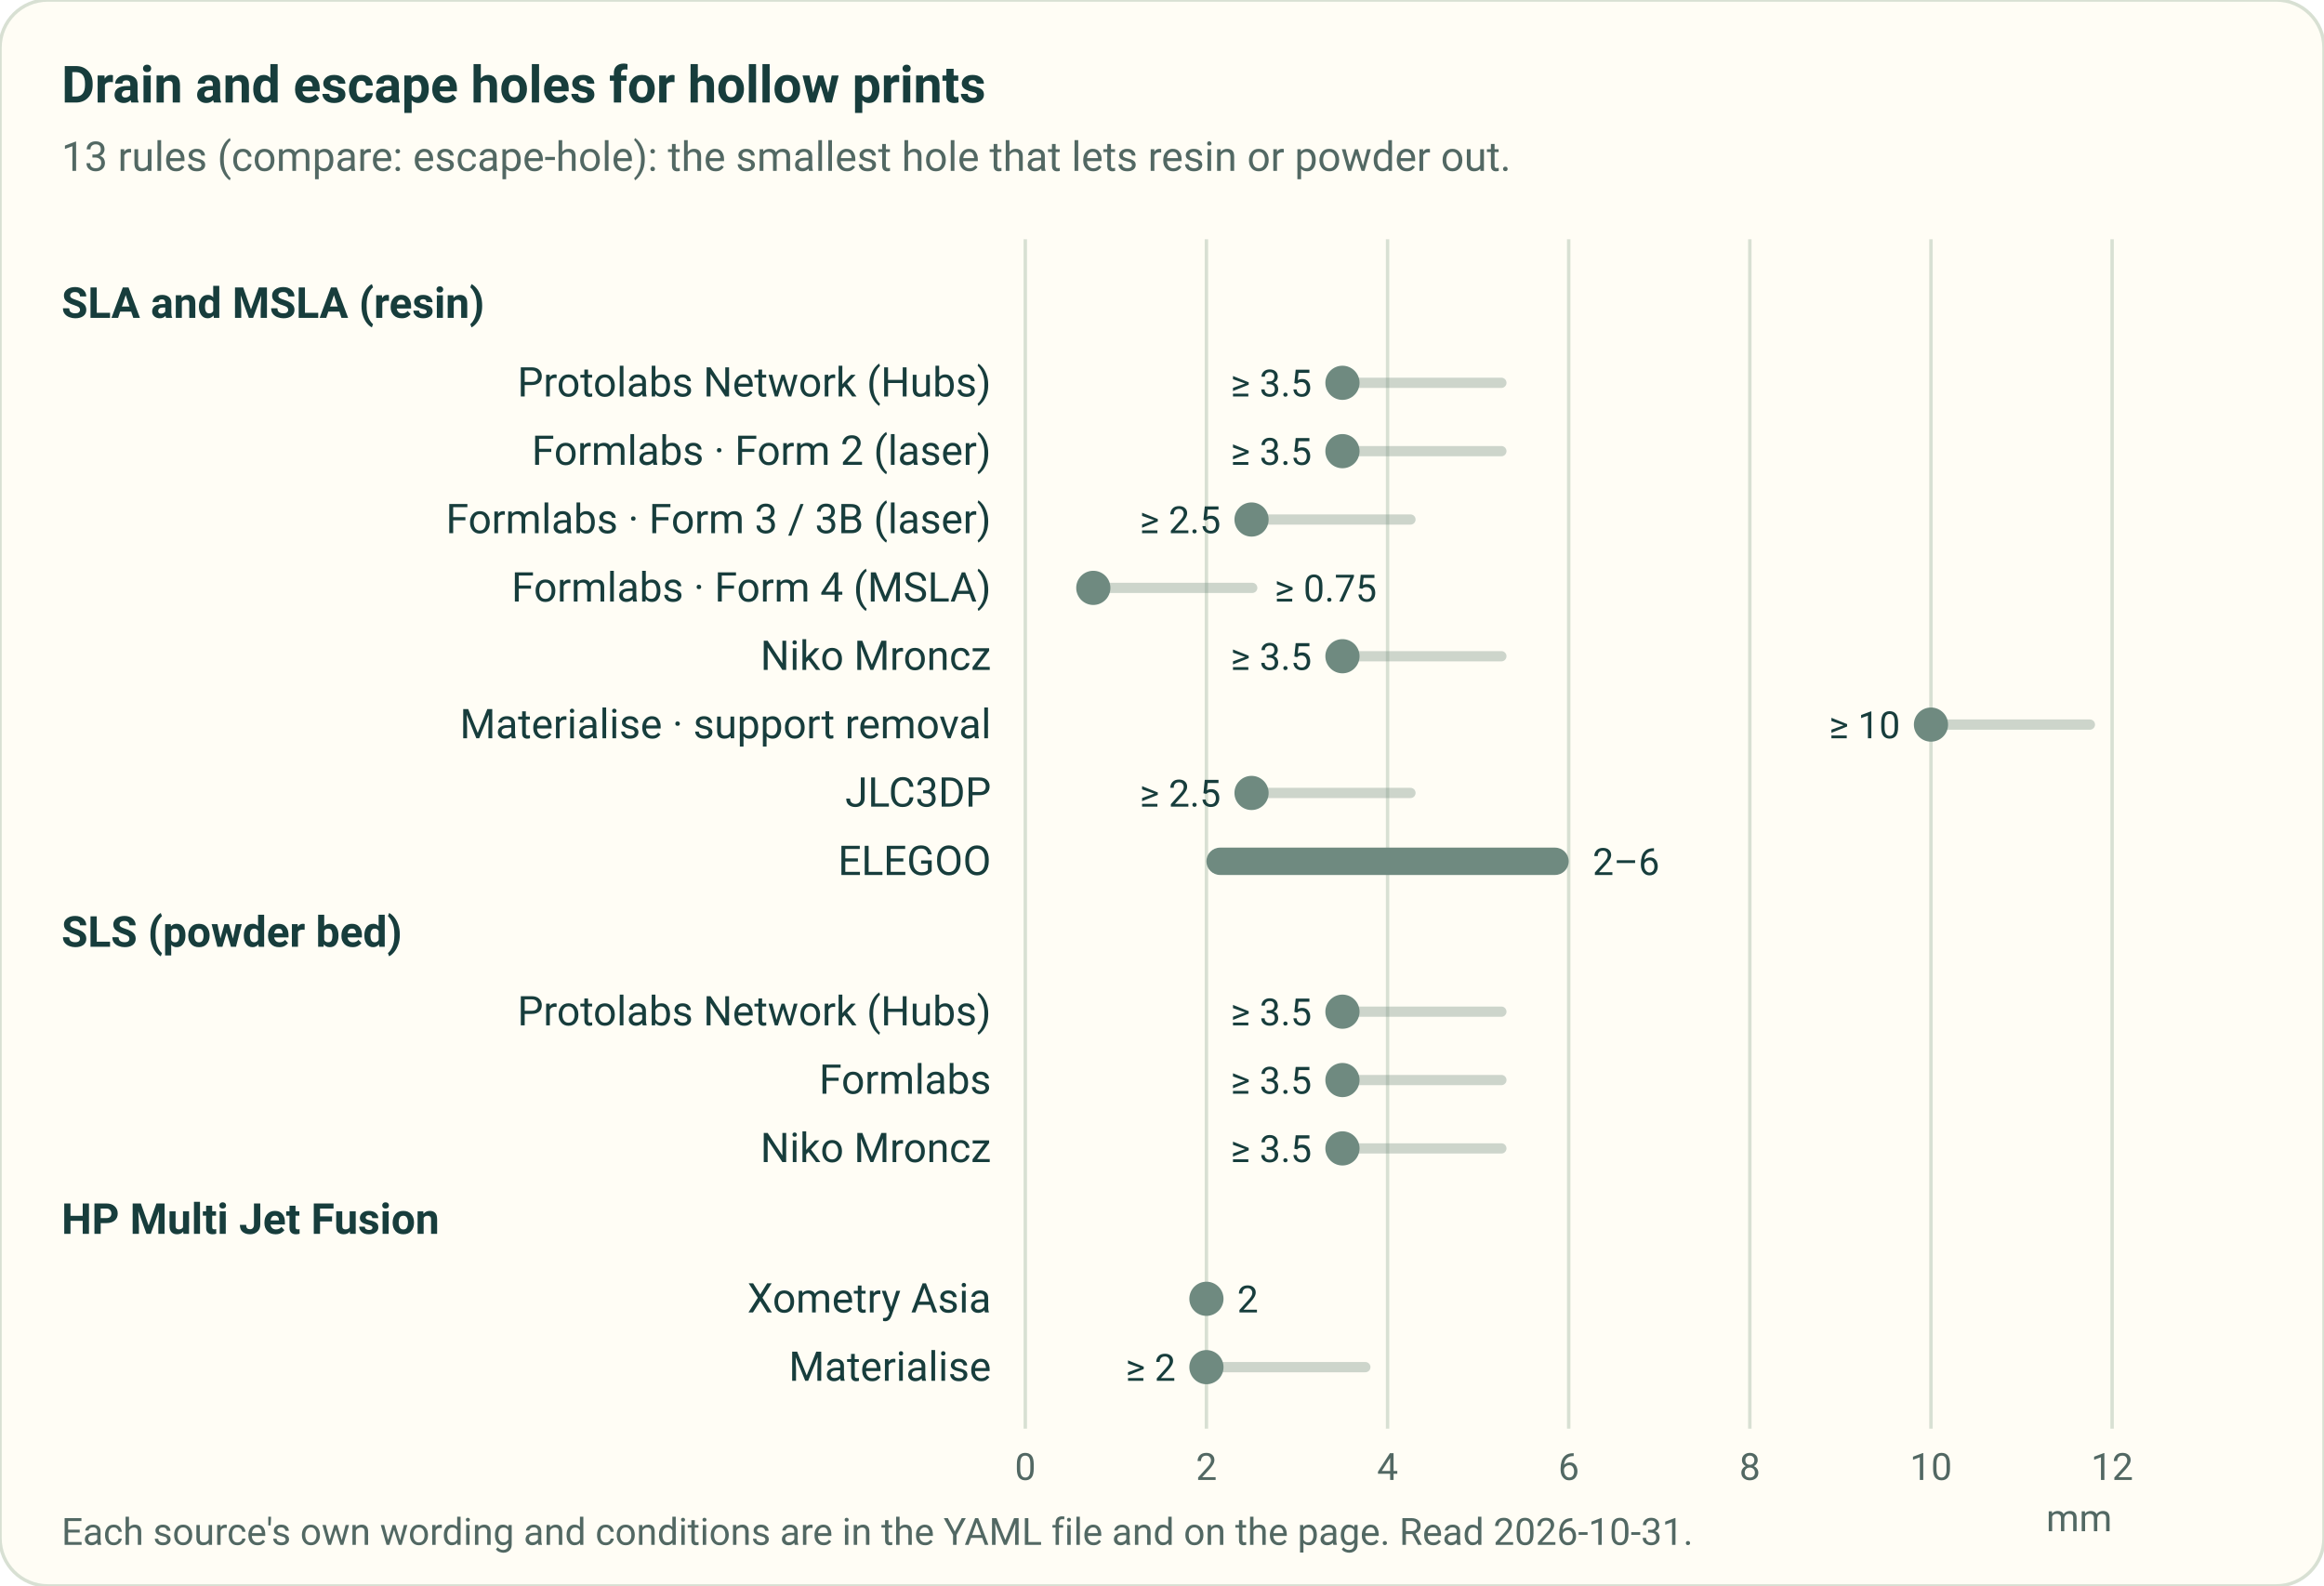
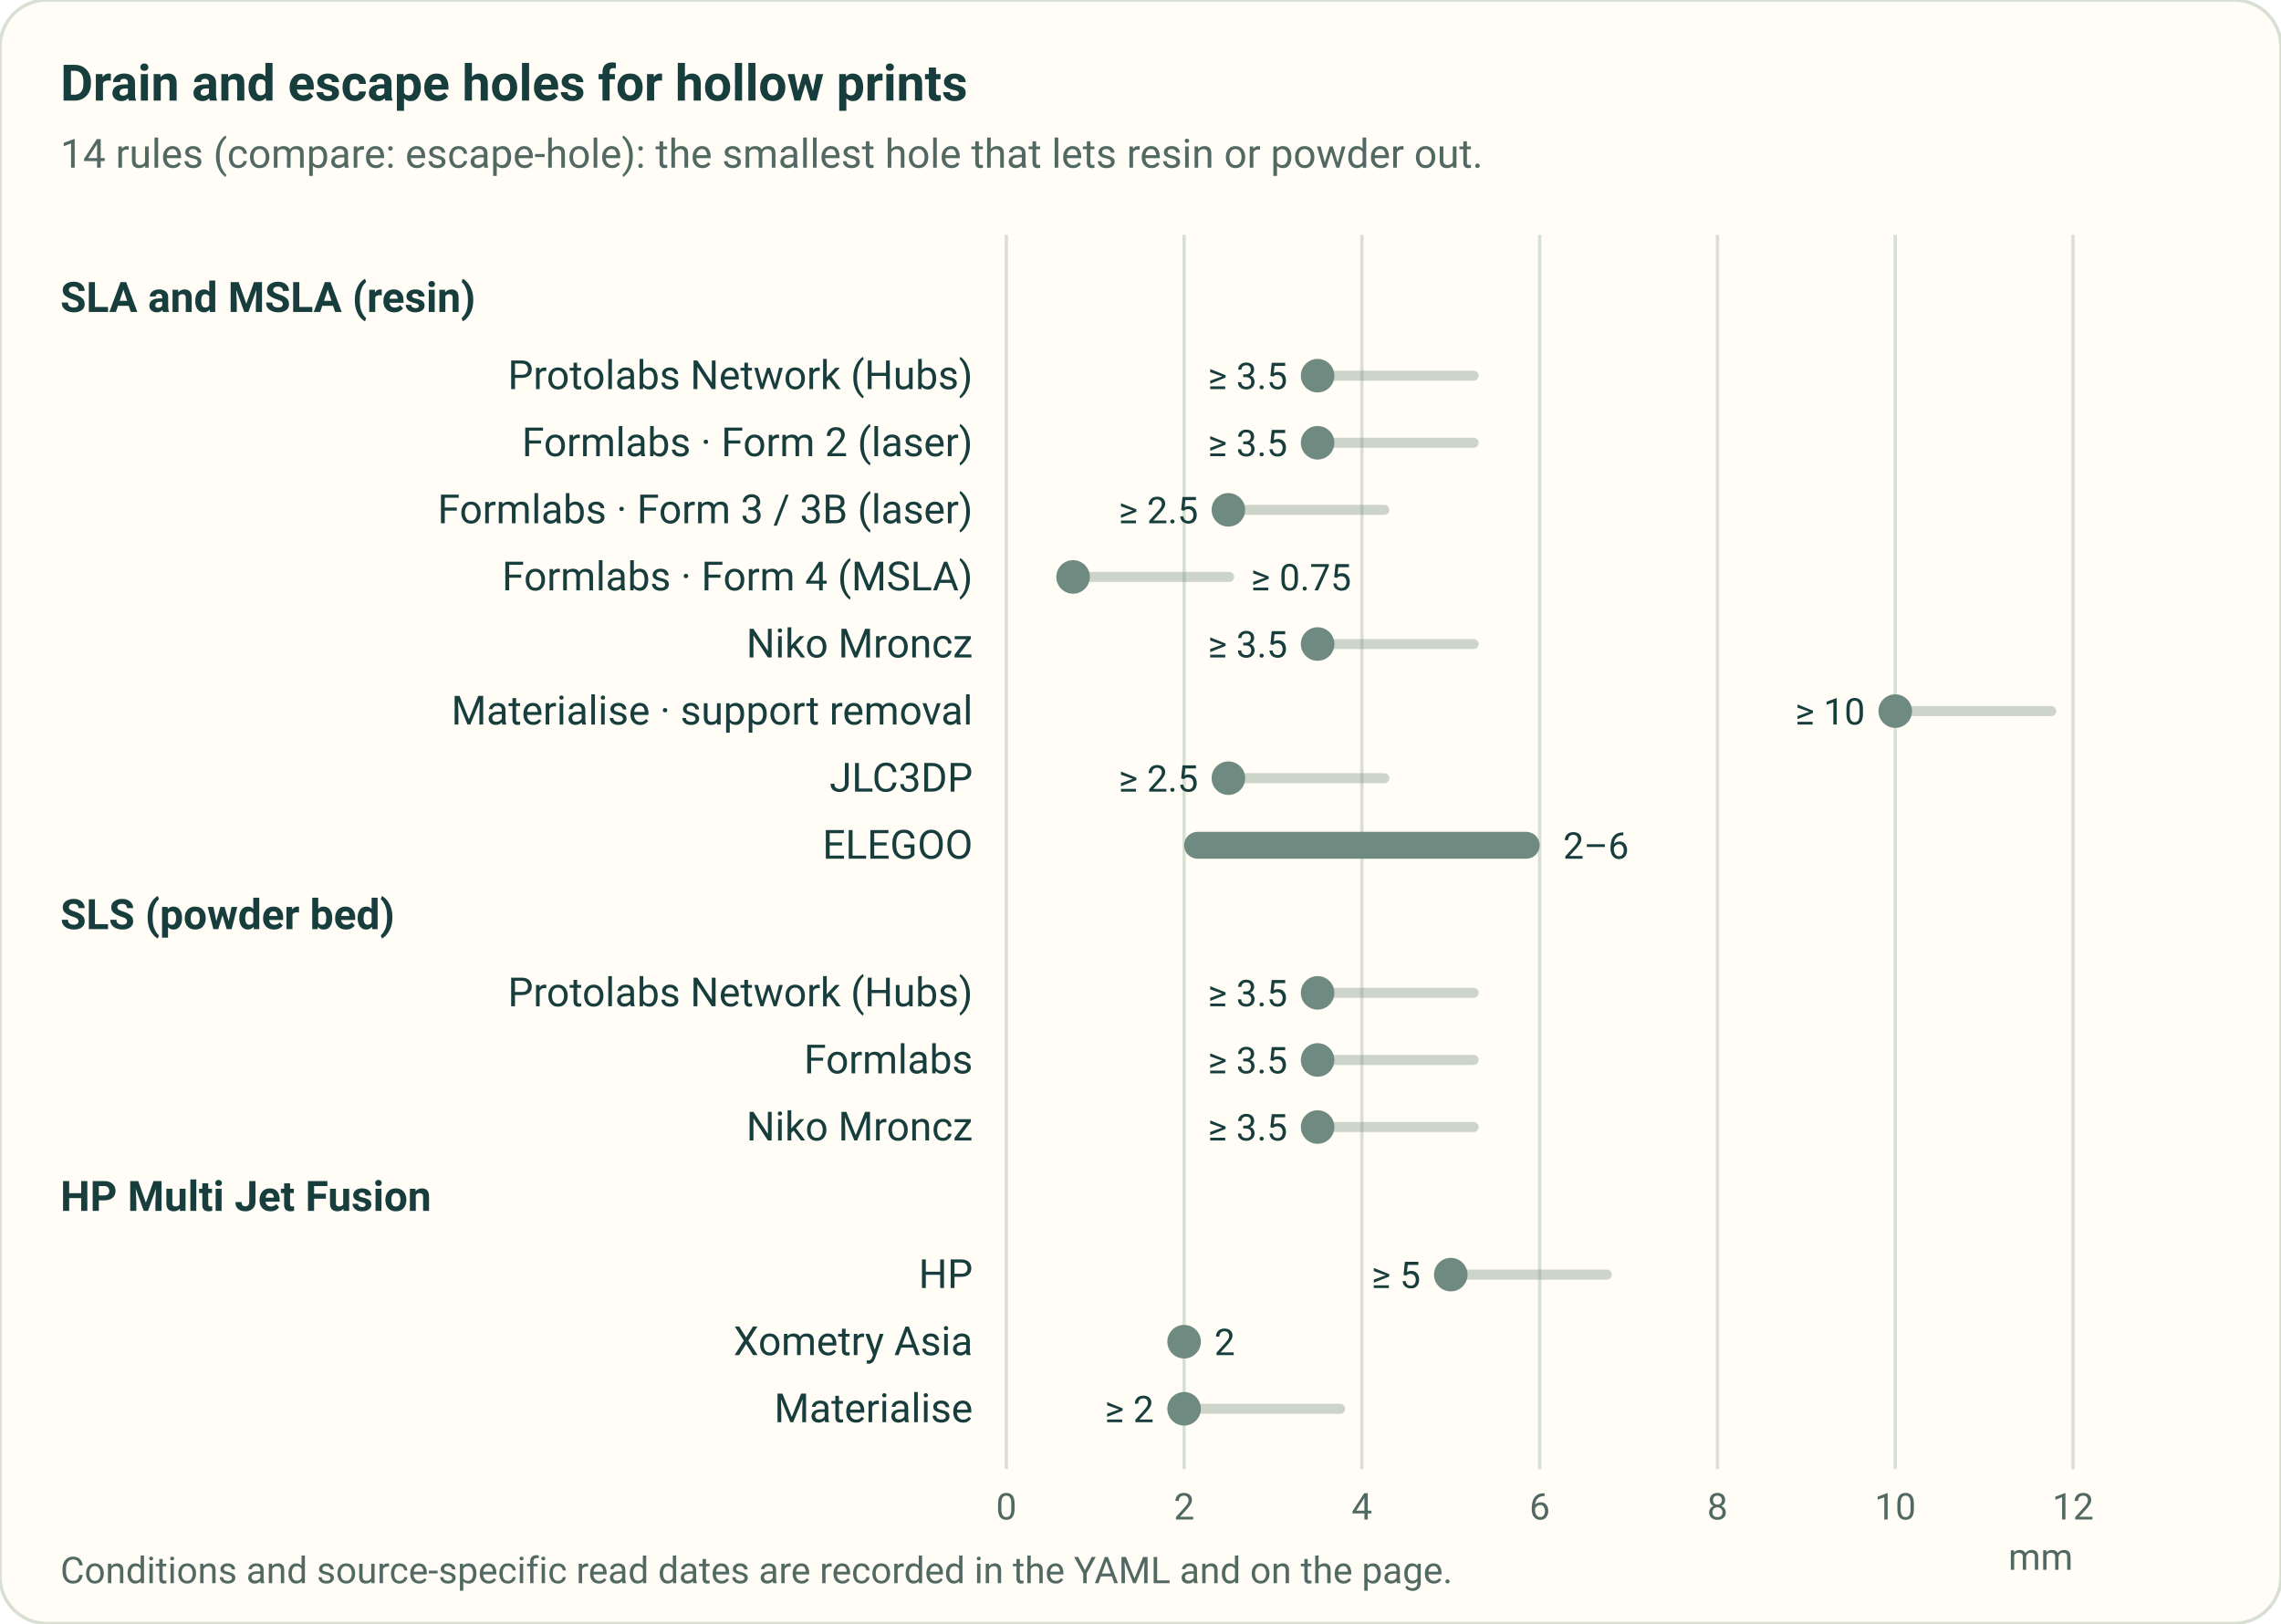
- <svg xmlns="http://www.w3.org/2000/svg" viewBox="0 0 680 464" width="680" height="464" role="img" aria-label="Drain and escape holes for hollow prints" font-family="system-ui,-apple-system,Segoe UI,Roboto,sans-serif">
-   <rect width="680" height="464" rx="14" fill="#fffdf5" stroke="#d8e0d3" />
+ <svg xmlns="http://www.w3.org/2000/svg" viewBox="0 0 680 484" width="680" height="484" role="img" aria-label="Drain and escape holes for hollow prints" font-family="system-ui,-apple-system,Segoe UI,Roboto,sans-serif">
+   <rect width="680" height="484" rx="14" fill="#fffdf5" stroke="#d8e0d3" />
  <text x="18" y="30" font-size="15" font-weight="700" fill="#173d3c">Drain and escape holes for hollow prints</text>
-   <text x="18" y="50" font-size="12" fill="#526863">13 rules (compare: escape-hole): the smallest hole that lets resin or powder out.</text>
-   <line x1="300.0" y1="70" x2="300.0" y2="418" stroke="#d8e0d3" />
-   <text x="300.0" y="433" font-size="11" fill="#526863" text-anchor="middle">0</text>
-   <line x1="353.0" y1="70" x2="353.0" y2="418" stroke="#d8e0d3" />
-   <text x="353.0" y="433" font-size="11" fill="#526863" text-anchor="middle">2</text>
-   <line x1="406.0" y1="70" x2="406.0" y2="418" stroke="#d8e0d3" />
-   <text x="406.0" y="433" font-size="11" fill="#526863" text-anchor="middle">4</text>
-   <line x1="459.0" y1="70" x2="459.0" y2="418" stroke="#d8e0d3" />
-   <text x="459.0" y="433" font-size="11" fill="#526863" text-anchor="middle">6</text>
-   <line x1="512.0" y1="70" x2="512.0" y2="418" stroke="#d8e0d3" />
-   <text x="512.0" y="433" font-size="11" fill="#526863" text-anchor="middle">8</text>
-   <line x1="565.0" y1="70" x2="565.0" y2="418" stroke="#d8e0d3" />
-   <text x="565.0" y="433" font-size="11" fill="#526863" text-anchor="middle">10</text>
-   <line x1="618.0" y1="70" x2="618.0" y2="418" stroke="#d8e0d3" />
-   <text x="618.0" y="433" font-size="11" fill="#526863" text-anchor="middle">12</text>
-   <text x="618.0" y="448" font-size="11" fill="#526863" text-anchor="end">mm</text>
+   <text x="18" y="50" font-size="12" fill="#526863">14 rules (compare: escape-hole): the smallest hole that lets resin or powder out.</text>
+   <line x1="300.0" y1="70" x2="300.0" y2="438" stroke="#d8e0d3" />
+   <text x="300.0" y="453" font-size="11" fill="#526863" text-anchor="middle">0</text>
+   <line x1="353.0" y1="70" x2="353.0" y2="438" stroke="#d8e0d3" />
+   <text x="353.0" y="453" font-size="11" fill="#526863" text-anchor="middle">2</text>
+   <line x1="406.0" y1="70" x2="406.0" y2="438" stroke="#d8e0d3" />
+   <text x="406.0" y="453" font-size="11" fill="#526863" text-anchor="middle">4</text>
+   <line x1="459.0" y1="70" x2="459.0" y2="438" stroke="#d8e0d3" />
+   <text x="459.0" y="453" font-size="11" fill="#526863" text-anchor="middle">6</text>
+   <line x1="512.0" y1="70" x2="512.0" y2="438" stroke="#d8e0d3" />
+   <text x="512.0" y="453" font-size="11" fill="#526863" text-anchor="middle">8</text>
+   <line x1="565.0" y1="70" x2="565.0" y2="438" stroke="#d8e0d3" />
+   <text x="565.0" y="453" font-size="11" fill="#526863" text-anchor="middle">10</text>
+   <line x1="618.0" y1="70" x2="618.0" y2="438" stroke="#d8e0d3" />
+   <text x="618.0" y="453" font-size="11" fill="#526863" text-anchor="middle">12</text>
+   <text x="618.0" y="468" font-size="11" fill="#526863" text-anchor="end">mm</text>
  <text x="18" y="93" font-size="12.5" font-weight="700" fill="#173d3c">SLA and MSLA (resin)</text>
  <text x="290" y="116.0" font-size="12" fill="#173d3c" text-anchor="end">Protolabs Network (Hubs)</text>
  <rect x="392.8" y="110.5" width="48.0" height="3" rx="1.5" fill="#6f8a80" fill-opacity="0.35" />
  <circle cx="392.8" cy="112.0" r="5" fill="#6f8a80" />
  <text x="383.8" y="116.0" font-size="11" fill="#173d3c" text-anchor="end">≥ 3.5</text>
  <text x="290" y="136.0" font-size="12" fill="#173d3c" text-anchor="end">Formlabs · Form 2 (laser)</text>
  <rect x="392.8" y="130.5" width="48.0" height="3" rx="1.5" fill="#6f8a80" fill-opacity="0.35" />
  <circle cx="392.8" cy="132.0" r="5" fill="#6f8a80" />
  <text x="383.8" y="136.0" font-size="11" fill="#173d3c" text-anchor="end">≥ 3.5</text>
  <text x="290" y="156.0" font-size="12" fill="#173d3c" text-anchor="end">Formlabs · Form 3 / 3B (laser)</text>
  <rect x="366.2" y="150.5" width="48.0" height="3" rx="1.5" fill="#6f8a80" fill-opacity="0.35" />
  <circle cx="366.2" cy="152.0" r="5" fill="#6f8a80" />
  <text x="357.2" y="156.0" font-size="11" fill="#173d3c" text-anchor="end">≥ 2.5</text>
  <text x="290" y="176.0" font-size="12" fill="#173d3c" text-anchor="end">Formlabs · Form 4 (MSLA)</text>
  <rect x="319.9" y="170.5" width="48.0" height="3" rx="1.5" fill="#6f8a80" fill-opacity="0.35" />
  <circle cx="319.9" cy="172.0" r="5" fill="#6f8a80" />
  <text x="372.9" y="176.0" font-size="11" fill="#173d3c" text-anchor="start">≥ 0.75</text>
  <text x="290" y="196.0" font-size="12" fill="#173d3c" text-anchor="end">Niko Mroncz</text>
  <rect x="392.8" y="190.5" width="48.0" height="3" rx="1.5" fill="#6f8a80" fill-opacity="0.35" />
  <circle cx="392.8" cy="192.0" r="5" fill="#6f8a80" />
  <text x="383.8" y="196.0" font-size="11" fill="#173d3c" text-anchor="end">≥ 3.5</text>
  <text x="290" y="216.0" font-size="12" fill="#173d3c" text-anchor="end">Materialise · support removal</text>
  <rect x="565.0" y="210.5" width="48.0" height="3" rx="1.5" fill="#6f8a80" fill-opacity="0.35" />
  <circle cx="565.0" cy="212.0" r="5" fill="#6f8a80" />
  <text x="556.0" y="216.0" font-size="11" fill="#173d3c" text-anchor="end">≥ 10</text>
  <text x="290" y="236.0" font-size="12" fill="#173d3c" text-anchor="end">JLC3DP</text>
  <rect x="366.2" y="230.5" width="48.0" height="3" rx="1.5" fill="#6f8a80" fill-opacity="0.35" />
  <circle cx="366.2" cy="232.0" r="5" fill="#6f8a80" />
  <text x="357.2" y="236.0" font-size="11" fill="#173d3c" text-anchor="end">≥ 2.5</text>
  <text x="290" y="256.0" font-size="12" fill="#173d3c" text-anchor="end">ELEGOO</text>
  <rect x="353.0" y="248.0" width="106.0" height="8" rx="4" fill="#6f8a80" />
  <text x="466.0" y="256.0" font-size="11" fill="#173d3c" text-anchor="start">2–6</text>
  <text x="18" y="277" font-size="12.5" font-weight="700" fill="#173d3c">SLS (powder bed)</text>
  <text x="290" y="300.0" font-size="12" fill="#173d3c" text-anchor="end">Protolabs Network (Hubs)</text>
  <rect x="392.8" y="294.5" width="48.0" height="3" rx="1.5" fill="#6f8a80" fill-opacity="0.35" />
  <circle cx="392.8" cy="296.0" r="5" fill="#6f8a80" />
  <text x="383.8" y="300.0" font-size="11" fill="#173d3c" text-anchor="end">≥ 3.5</text>
  <text x="290" y="320.0" font-size="12" fill="#173d3c" text-anchor="end">Formlabs</text>
  <rect x="392.8" y="314.5" width="48.0" height="3" rx="1.5" fill="#6f8a80" fill-opacity="0.35" />
  <circle cx="392.8" cy="316.0" r="5" fill="#6f8a80" />
  <text x="383.8" y="320.0" font-size="11" fill="#173d3c" text-anchor="end">≥ 3.5</text>
  <text x="290" y="340.0" font-size="12" fill="#173d3c" text-anchor="end">Niko Mroncz</text>
  <rect x="392.8" y="334.5" width="48.0" height="3" rx="1.5" fill="#6f8a80" fill-opacity="0.35" />
  <circle cx="392.8" cy="336.0" r="5" fill="#6f8a80" />
  <text x="383.8" y="340.0" font-size="11" fill="#173d3c" text-anchor="end">≥ 3.5</text>
  <text x="18" y="361" font-size="12.5" font-weight="700" fill="#173d3c">HP Multi Jet Fusion</text>
-   <text x="290" y="384.0" font-size="12" fill="#173d3c" text-anchor="end">Xometry Asia</text>
-   <circle cx="353.0" cy="380.0" r="5" fill="#6f8a80" />
-   <text x="362.0" y="384.0" font-size="11" fill="#173d3c" text-anchor="start">2</text>
-   <text x="290" y="404.0" font-size="12" fill="#173d3c" text-anchor="end">Materialise</text>
-   <rect x="353.0" y="398.5" width="48.0" height="3" rx="1.5" fill="#6f8a80" fill-opacity="0.35" />
+   <text x="290" y="384.0" font-size="12" fill="#173d3c" text-anchor="end">HP</text>
+   <rect x="432.5" y="378.5" width="48.0" height="3" rx="1.5" fill="#6f8a80" fill-opacity="0.35" />
+   <circle cx="432.5" cy="380.0" r="5" fill="#6f8a80" />
+   <text x="423.5" y="384.0" font-size="11" fill="#173d3c" text-anchor="end">≥ 5</text>
+   <text x="290" y="404.0" font-size="12" fill="#173d3c" text-anchor="end">Xometry Asia</text>
  <circle cx="353.0" cy="400.0" r="5" fill="#6f8a80" />
-   <text x="344.0" y="404.0" font-size="11" fill="#173d3c" text-anchor="end">≥ 2</text>
-   <text x="18" y="452" font-size="11" fill="#526863">Each source's own wording and conditions are in the YAML file and on the page. Read 2026-10-31.</text>
+   <text x="362.0" y="404.0" font-size="11" fill="#173d3c" text-anchor="start">2</text>
+   <text x="290" y="424.0" font-size="12" fill="#173d3c" text-anchor="end">Materialise</text>
+   <rect x="353.0" y="418.5" width="48.0" height="3" rx="1.5" fill="#6f8a80" fill-opacity="0.35" />
+   <circle cx="353.0" cy="420.0" r="5" fill="#6f8a80" />
+   <text x="344.0" y="424.0" font-size="11" fill="#173d3c" text-anchor="end">≥ 2</text>
+   <text x="18" y="472" font-size="11" fill="#526863">Conditions and source-specific read dates are recorded in the YAML and on the page.</text>
</svg>
